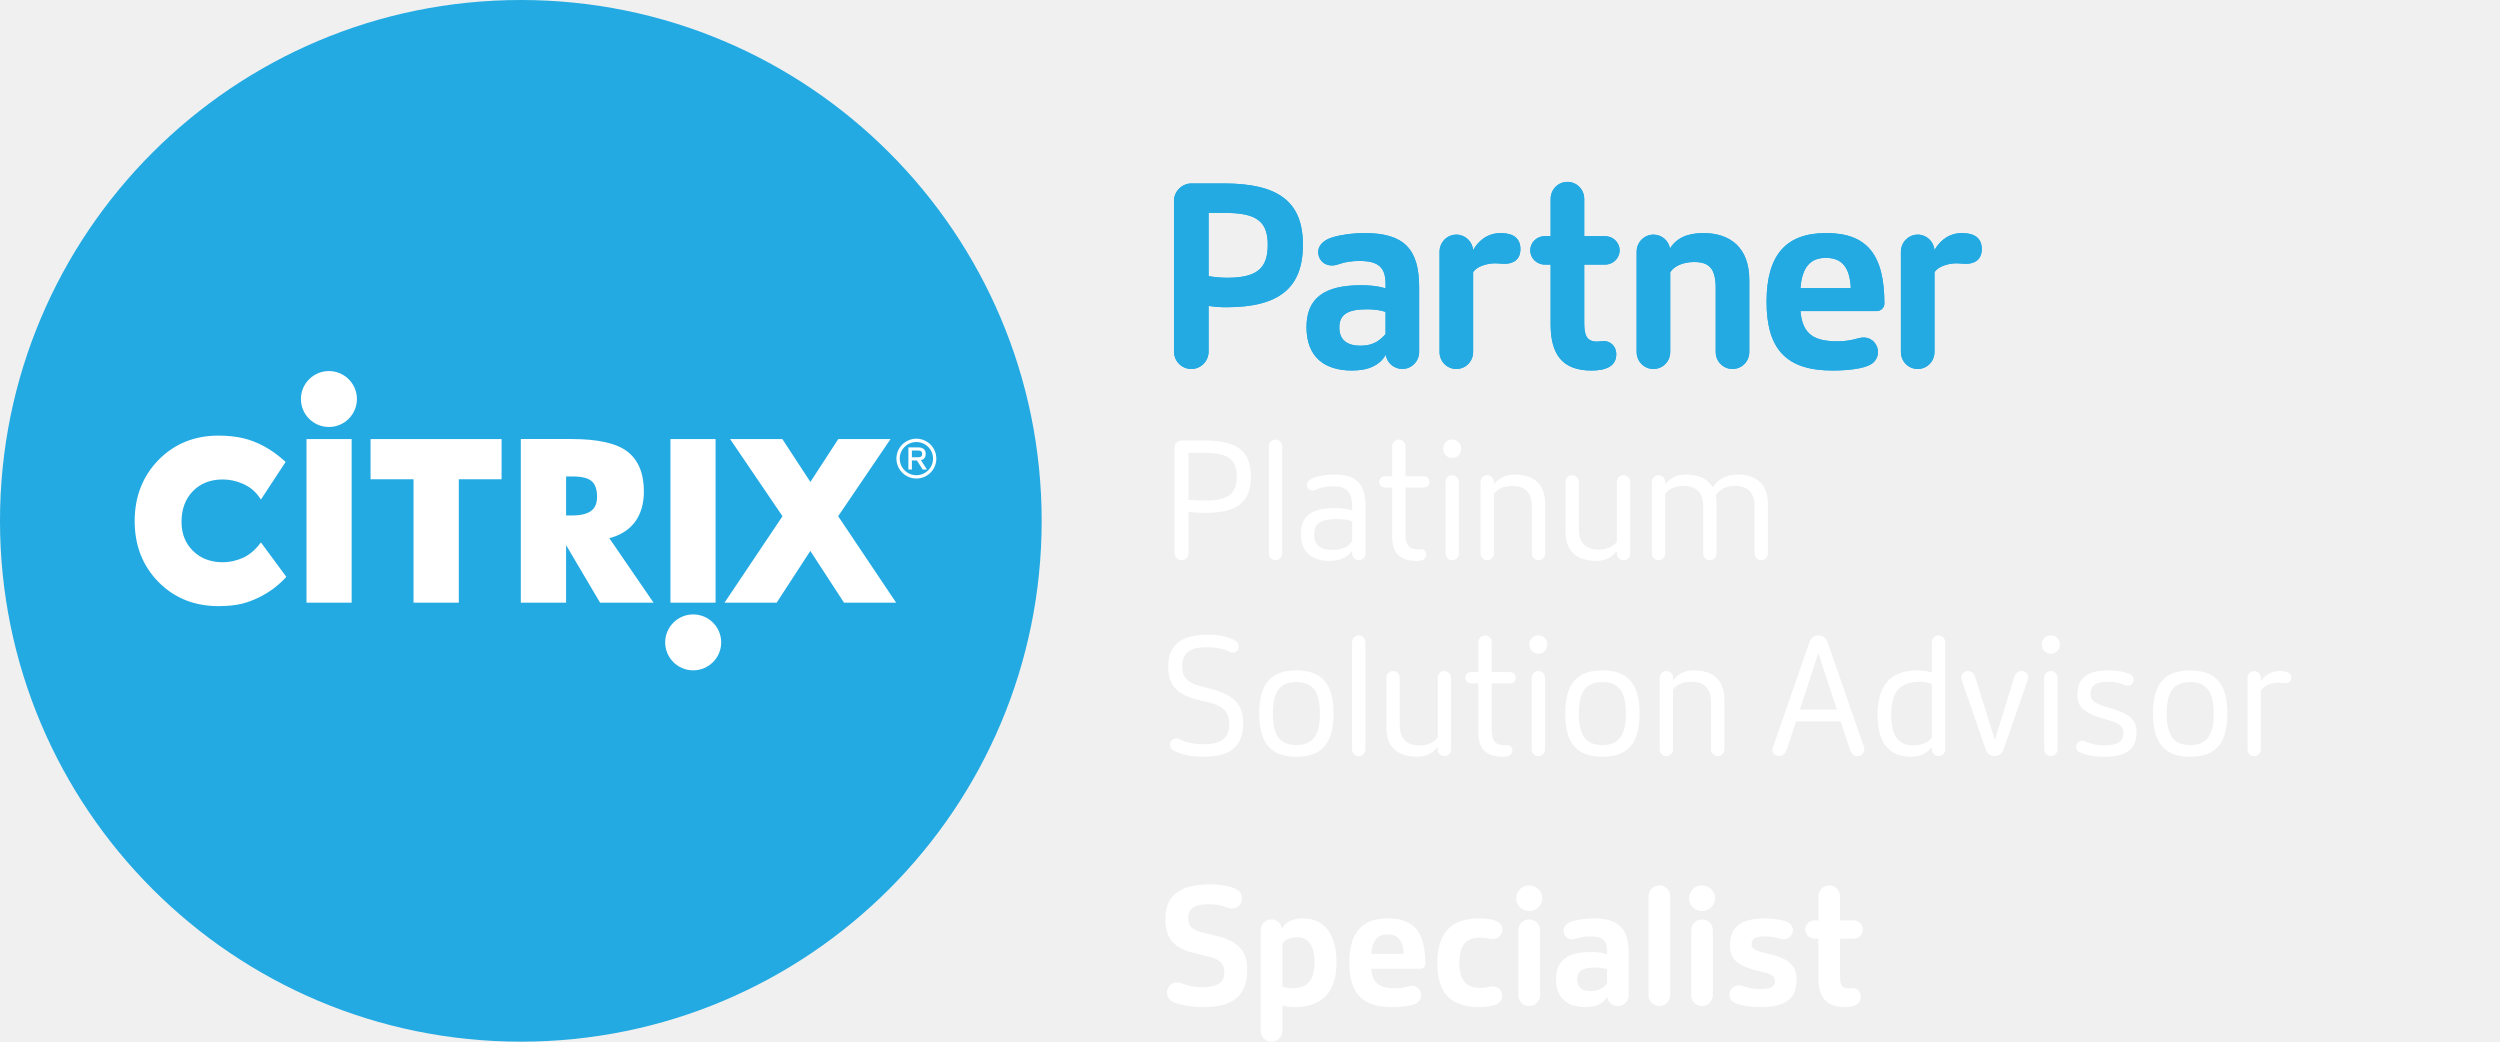
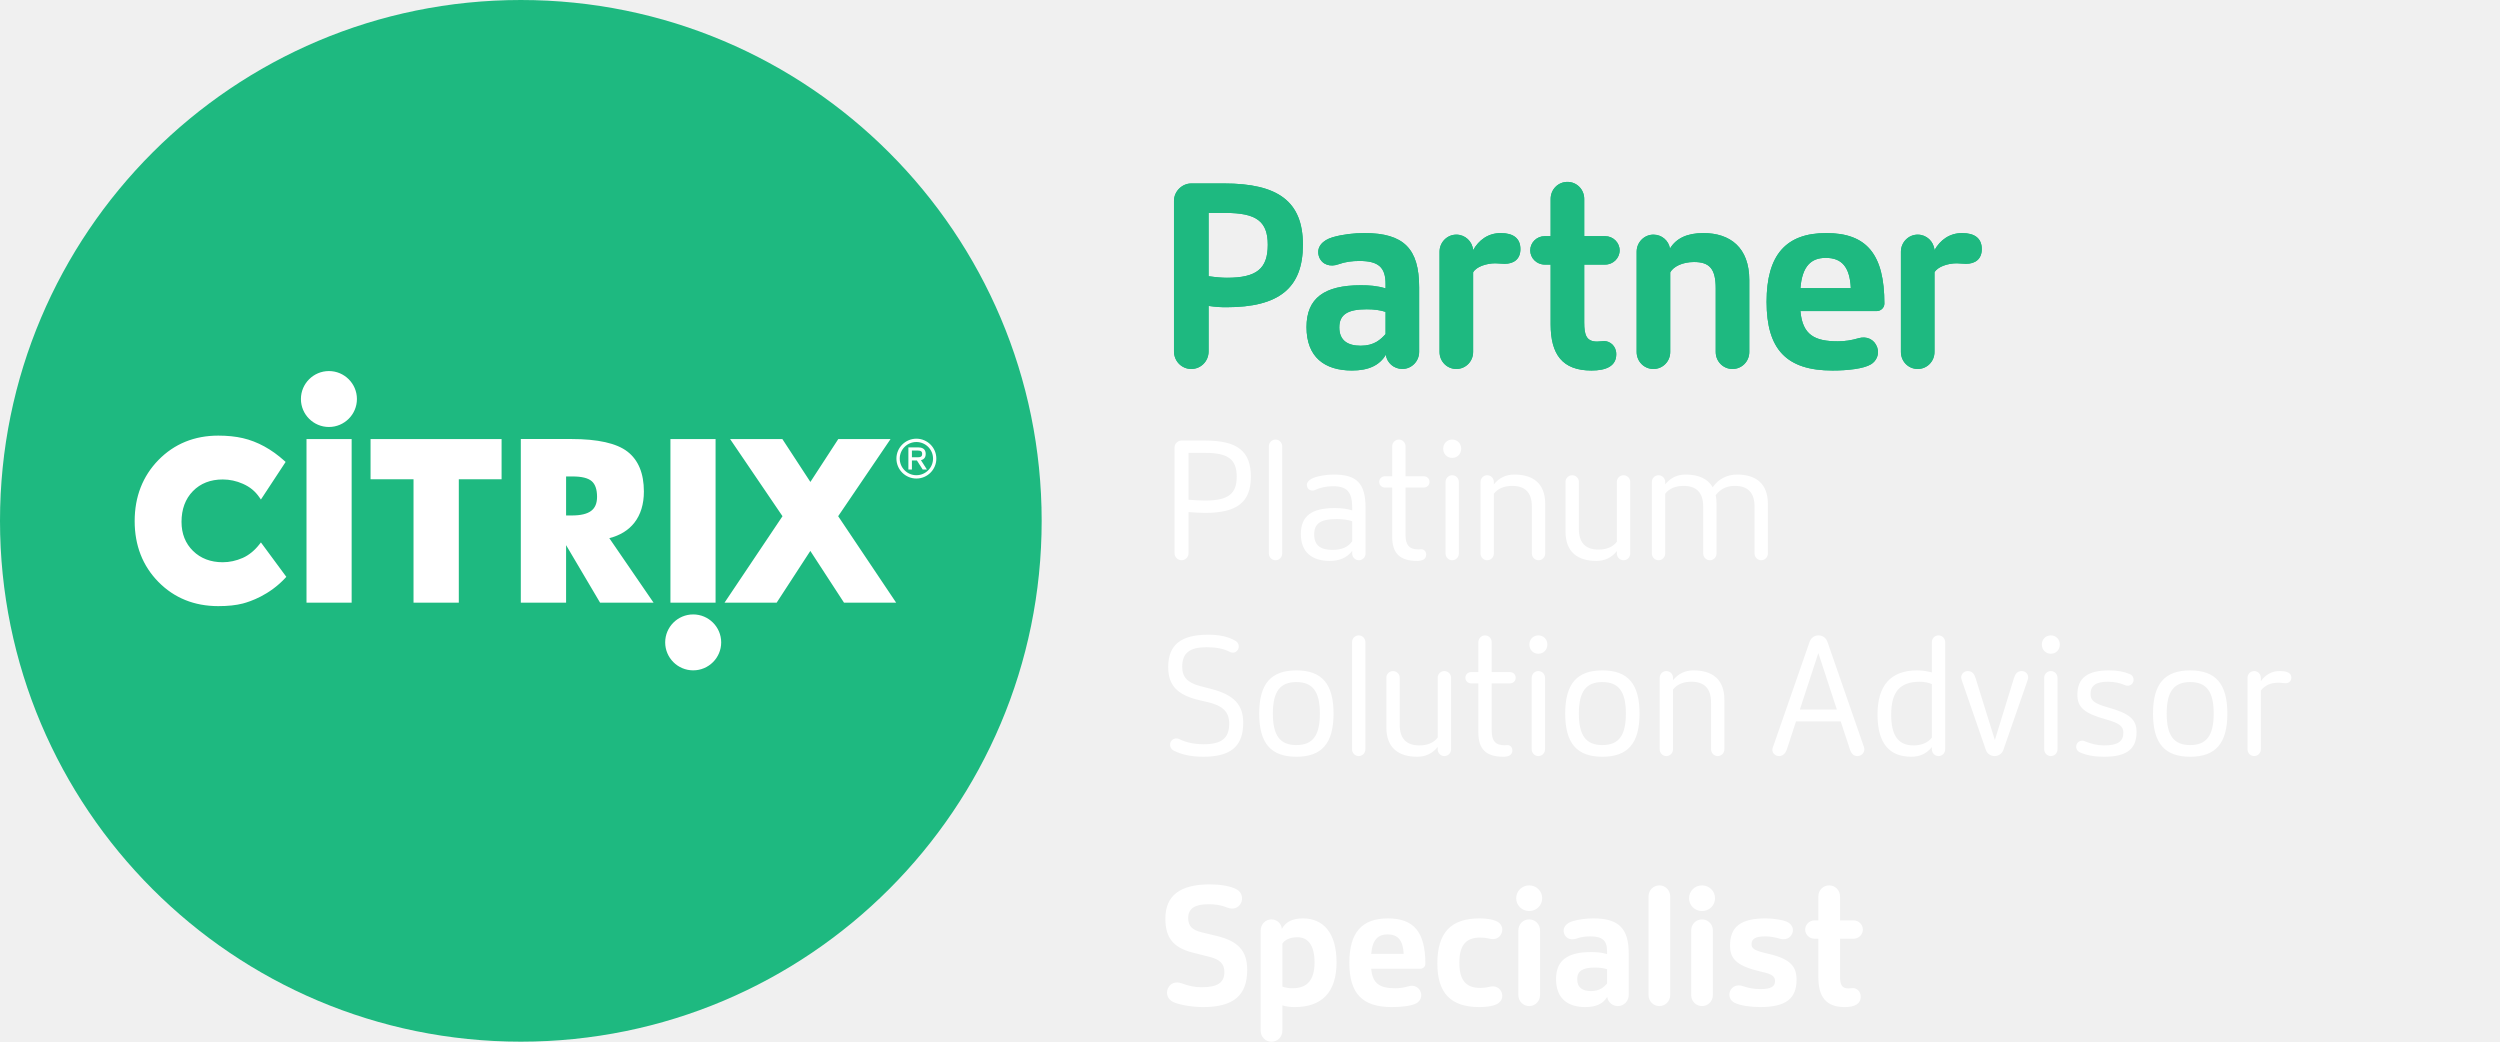
<svg xmlns="http://www.w3.org/2000/svg" width="300" height="125">
-   <path fill="#23AAE2" d="M125 62.5c0 34.518-27.982 62.5-62.5 62.5C27.983 125 0 97.018 0 62.5S27.983 0 62.5 0C97.018 0 125 27.982 125 62.5" />
+   <path fill="#1EB980" d="M125 62.5c0 34.518-27.982 62.5-62.5 62.5C27.983 125 0 97.018 0 62.5S27.983 0 62.5 0C97.018 0 125 27.982 125 62.5" />
  <g fill="#FFF">
    <path d="M39.47 51.238c1.853 0 3.361-1.505 3.361-3.356s-1.508-3.355-3.361-3.355c-1.853 0-3.36 1.504-3.36 3.355s1.507 3.356 3.36 3.356M36.781 52.684h5.417v19.639h-5.417zM83.182 73.731c-1.853 0-3.36 1.505-3.36 3.356s1.507 3.355 3.36 3.355 3.361-1.504 3.361-3.355-1.508-3.356-3.361-3.356M80.452 52.684h5.417v19.639h-5.417zM31.31 65.09l-.171.219c-.586.751-1.28 1.317-2.008 1.639-.788.345-1.593.521-2.401.521-1.447 0-2.647-.456-3.566-1.357-.917-.899-1.382-2.072-1.382-3.485 0-1.52.459-2.762 1.367-3.691.906-.929 2.11-1.4 3.581-1.4.83 0 1.643.176 2.413.518.856.38 1.47.884 1.989 1.633l.177.257 2.966-4.511-.134-.121c-1.552-1.405-3.234-2.323-4.994-2.734-.871-.202-1.864-.304-2.954-.304-2.862 0-5.276.985-7.177 2.924-1.895 1.942-2.856 4.408-2.856 7.331s.959 5.381 2.853 7.306c1.895 1.924 4.31 2.9 7.181 2.9 1.168 0 2.129-.104 2.939-.312.892-.233 3.182-.995 5.108-3.073l.118-.129-3.049-4.131zM44.467 52.684v4.827h5.156v14.812h5.434V57.511h5.133v-4.827zM73.117 64.579c1.294-.33 2.303-.952 3.008-1.853.757-.969 1.142-2.228 1.142-3.746 0-2.167-.664-3.779-1.976-4.79-1.295-1-3.554-1.507-6.711-1.507h-6.083v19.639h5.433v-6.906l4.08 6.906h6.419l-5.312-7.743zm-2.172-3.278c-.482.369-1.262.555-2.315.555h-.699v-4.681h.787c1.081 0 1.849.188 2.285.564.428.367.643 1 .643 1.875 0 .777-.228 1.327-.701 1.687zM97.239 66.111l4.043 6.211h6.257l-6.959-10.377 6.288-9.261h-6.272l-3.35 5.15-3.364-5.15H87.61l6.29 9.261-6.958 10.377h6.256zM109.968 52.643c-1.322 0-2.397 1.071-2.397 2.389 0 1.319 1.075 2.392 2.397 2.392 1.319 0 2.392-1.074 2.392-2.392.001-1.318-1.073-2.389-2.392-2.389zm0 4.383c-1.102 0-1.999-.894-1.999-1.994 0-1.099.897-1.99 1.999-1.99 1.1 0 1.997.892 1.997 1.99 0 1.099-.897 1.994-1.997 1.994z" />
    <path d="M110.514 55.221c.496-.109.572-.513.572-.75 0-.682-.546-.783-.871-.783h-1.209v2.658h.423v-1.094h.598l.683 1.074.012.02h.51l-.718-1.125zm-1.085-.347v-.808h.732c.348 0 .501.125.501.405s-.153.403-.501.403h-.732z" />
  </g>
-   <g fill="#23AAE2">
+   <g fill="#1EB980">
    <path d="M147.172 36.867c-.775 0-1.24-.031-2.14-.155v5.458c0 1.178-.93 2.107-2.077 2.107s-2.077-.93-2.077-2.107V24.092c0-1.116.961-2.077 2.077-2.077h3.938c6.48 0 9.457 2.17 9.457 7.349 0 5.24-2.915 7.503-9.178 7.503zm-.124-11.317h-2.016v7.596c.868.124 1.644.187 2.201.187 3.566 0 4.899-1.085 4.899-3.969.001-2.822-1.394-3.814-5.084-3.814zM163.291 34.231c1.023 0 1.923.062 2.977.372v-.527c0-1.984-.837-2.76-3.132-2.76-.868 0-1.674.093-2.542.403-.931.341-1.923.062-2.295-.868-.434-1.179.435-2.047 1.644-2.388 1.178-.341 2.573-.496 3.783-.496 4.743 0 6.572 1.892 6.572 6.511v7.751c0 1.116-.898 2.046-2.015 2.046-1.023 0-1.86-.744-1.984-1.705-.744 1.271-2.077 1.892-4.062 1.892-3.287 0-5.457-1.612-5.457-5.209 0-3.471 2.139-5.022 6.511-5.022zm0 7.256c1.612 0 2.388-.744 2.977-1.396v-2.666c-.651-.217-1.396-.311-2.264-.311-2.263 0-3.286.62-3.286 2.171 0 1.613 1.053 2.202 2.573 2.202zM172.745 42.231v-12.03c0-1.116.899-2.046 2.016-2.046 1.054 0 1.922.806 2.016 1.86.682-1.209 1.798-2.046 3.317-2.046 1.488 0 2.356.62 2.356 1.922 0 1.24-.838 1.767-1.892 1.767-.341 0-.806-.062-1.116-.062-1.055 0-2.295.403-2.666 1.085v9.55c0 1.147-.899 2.046-2.016 2.046s-2.015-.899-2.015-2.046zM190.975 44.463c-3.504 0-4.899-1.953-4.899-5.55V31.75h-.713c-.961 0-1.736-.775-1.736-1.706 0-.93.775-1.705 1.736-1.705h.713v-4.465c0-1.147.899-2.046 2.016-2.046s2.016.899 2.016 2.046v4.465h2.512c.961 0 1.736.775 1.736 1.705 0 .931-.775 1.706-1.736 1.706h-2.512v6.946c0 1.488.248 2.294 1.55 2.294.311 0 .589-.062.837-.062.683 0 1.458.558 1.458 1.581-.002 1.427-1.212 1.954-2.978 1.954zM196.397 42.231v-12.03c0-1.116.899-2.046 2.016-2.046.992 0 1.829.713 1.984 1.674.744-1.24 2.077-1.86 4-1.86 3.225 0 5.519 1.736 5.519 5.643v8.62c0 1.147-.899 2.046-2.016 2.046s-2.015-.898-2.015-2.046v-7.627c0-2.356-.744-3.163-2.605-3.163-1.395 0-2.48.558-2.852 1.24v9.55c0 1.147-.899 2.046-2.016 2.046s-2.015-.9-2.015-2.047zM219.896 44.463c-5.52 0-7.907-2.542-7.907-8.248 0-5.612 2.326-8.248 7.163-8.248 4.868 0 6.976 2.573 6.976 8.465 0 .496-.434.899-.93.899h-9.146c.248 2.883 1.736 3.627 4.496 3.627.837 0 1.643-.124 2.48-.372.961-.279 1.891.124 2.232 1.086.31.867-.125 1.674-.744 2.046-.869.529-2.79.745-4.62.745zm-3.844-9.89h6.046c-.124-2.543-1.085-3.628-3.008-3.628-1.705 0-2.821.93-3.038 3.628zM228.109 42.231v-12.03c0-1.116.899-2.046 2.016-2.046 1.054 0 1.922.806 2.015 1.86.683-1.209 1.799-2.046 3.318-2.046 1.488 0 2.356.62 2.356 1.922 0 1.24-.837 1.767-1.892 1.767-.341 0-.807-.062-1.116-.062-1.054 0-2.294.403-2.667 1.085v9.55c0 1.147-.898 2.046-2.015 2.046s-2.015-.899-2.015-2.046z" />
  </g>
-   <g fill="#23AAE2">
+   <g fill="#1EB980">
    <path d="M147.172 36.867c-.775 0-1.24-.031-2.14-.155v5.458c0 1.178-.93 2.107-2.077 2.107s-2.077-.93-2.077-2.107V24.092c0-1.116.961-2.077 2.077-2.077h3.938c6.48 0 9.457 2.17 9.457 7.349 0 5.24-2.915 7.503-9.178 7.503zm-.124-11.317h-2.016v7.596c.868.124 1.644.187 2.201.187 3.566 0 4.899-1.085 4.899-3.969.001-2.822-1.394-3.814-5.084-3.814zM163.291 34.231c1.023 0 1.923.062 2.977.372v-.527c0-1.984-.837-2.76-3.132-2.76-.868 0-1.674.093-2.542.403-.931.341-1.923.062-2.295-.868-.434-1.179.435-2.047 1.644-2.388 1.178-.341 2.573-.496 3.783-.496 4.743 0 6.572 1.892 6.572 6.511v7.751c0 1.116-.898 2.046-2.015 2.046-1.023 0-1.86-.744-1.984-1.705-.744 1.271-2.077 1.892-4.062 1.892-3.287 0-5.457-1.612-5.457-5.209 0-3.471 2.139-5.022 6.511-5.022zm0 7.256c1.612 0 2.388-.744 2.977-1.396v-2.666c-.651-.217-1.396-.311-2.264-.311-2.263 0-3.286.62-3.286 2.171 0 1.613 1.053 2.202 2.573 2.202zM172.745 42.231v-12.03c0-1.116.899-2.046 2.016-2.046 1.054 0 1.922.806 2.016 1.86.682-1.209 1.798-2.046 3.317-2.046 1.488 0 2.356.62 2.356 1.922 0 1.24-.838 1.767-1.892 1.767-.341 0-.806-.062-1.116-.062-1.055 0-2.295.403-2.666 1.085v9.55c0 1.147-.899 2.046-2.016 2.046s-2.015-.899-2.015-2.046zM190.975 44.463c-3.504 0-4.899-1.953-4.899-5.55V31.75h-.713c-.961 0-1.736-.775-1.736-1.706 0-.93.775-1.705 1.736-1.705h.713v-4.465c0-1.147.899-2.046 2.016-2.046s2.016.899 2.016 2.046v4.465h2.512c.961 0 1.736.775 1.736 1.705 0 .931-.775 1.706-1.736 1.706h-2.512v6.946c0 1.488.248 2.294 1.55 2.294.311 0 .589-.062.837-.062.683 0 1.458.558 1.458 1.581-.002 1.427-1.212 1.954-2.978 1.954zM196.397 42.231v-12.03c0-1.116.899-2.046 2.016-2.046.992 0 1.829.713 1.984 1.674.744-1.24 2.077-1.86 4-1.86 3.225 0 5.519 1.736 5.519 5.643v8.62c0 1.147-.899 2.046-2.016 2.046s-2.015-.898-2.015-2.046v-7.627c0-2.356-.744-3.163-2.605-3.163-1.395 0-2.48.558-2.852 1.24v9.55c0 1.147-.899 2.046-2.016 2.046s-2.015-.9-2.015-2.047zM219.896 44.463c-5.52 0-7.907-2.542-7.907-8.248 0-5.612 2.326-8.248 7.163-8.248 4.868 0 6.976 2.573 6.976 8.465 0 .496-.434.899-.93.899h-9.146c.248 2.883 1.736 3.627 4.496 3.627.837 0 1.643-.124 2.48-.372.961-.279 1.891.124 2.232 1.086.31.867-.125 1.674-.744 2.046-.869.529-2.79.745-4.62.745zm-3.844-9.89h6.046c-.124-2.543-1.085-3.628-3.008-3.628-1.705 0-2.821.93-3.038 3.628zM228.109 42.231v-12.03c0-1.116.899-2.046 2.016-2.046 1.054 0 1.922.806 2.015 1.86.683-1.209 1.799-2.046 3.318-2.046 1.488 0 2.356.62 2.356 1.922 0 1.24-.837 1.767-1.892 1.767-.341 0-.807-.062-1.116-.062-1.054 0-2.294.403-2.667 1.085v9.55c0 1.147-.898 2.046-2.015 2.046s-2.015-.899-2.015-2.046z" />
  </g>
  <g fill="#FFF">
    <path d="M144.605 61.548c-.561 0-1.141-.04-1.98-.1v4.921c0 .48-.38.86-.841.86-.46 0-.84-.38-.84-.86V53.707c0-.46.38-.84.84-.84h2.861c3.841 0 5.461 1.28 5.461 4.341 0 3.04-1.641 4.34-5.501 4.34zm.06-7.201h-2.04v5.621c.84.06 1.42.1 1.98.1 2.78 0 3.801-.8 3.801-2.861 0-2.06-1-2.86-3.741-2.86zM152.264 66.409V53.566c0-.46.359-.82.8-.82s.801.36.801.82v12.843c0 .46-.36.82-.801.82s-.8-.36-.8-.82zM160.145 60.968c.88 0 1.561.1 2.12.28v-.32c0-1.9-.62-2.581-2.32-2.581-.78 0-1.521.16-2.16.46-.36.16-.761 0-.9-.32-.2-.46.08-.86.681-1.12.66-.28 1.7-.42 2.48-.42 2.74 0 3.82 1.02 3.82 4.001v5.481c0 .439-.36.8-.8.8-.44 0-.801-.36-.801-.8v-.32c-.64.82-1.52 1.2-2.7 1.2-2.061 0-3.461-.98-3.461-3.221 0-2.16 1.28-3.12 4.041-3.12zm-.241 5.021c1.12 0 1.9-.36 2.36-1.04v-2.401c-.52-.18-1.14-.26-1.88-.26-1.921 0-2.681.54-2.681 1.84.001 1.301.741 1.861 2.201 1.861zM170.063 67.31c-2.061 0-3.001-.9-3.001-2.9v-5.902h-.859c-.4 0-.7-.3-.7-.68 0-.38.3-.68.7-.68h.859v-3.581c0-.46.36-.82.801-.82.439 0 .8.36.8.82v3.581h2.181c.4 0 .7.3.7.68 0 .38-.3.68-.7.68h-2.181v5.681c0 1.221.46 1.74 1.54 1.74.16 0 .221-.02.341-.02.359 0 .6.28.6.64 0 .58-.5.761-1.081.761zM173.184 53.847c0-.62.46-1.101 1.08-1.101s1.08.48 1.08 1.101-.46 1.1-1.08 1.1-1.08-.48-1.08-1.1zm.28 12.562v-8.562c0-.46.359-.82.8-.82s.8.36.8.82v8.562c0 .46-.359.82-.8.82s-.8-.36-.8-.82zM177.663 66.409v-8.562c0-.46.359-.82.8-.82s.8.36.8.82v.28c.621-.78 1.44-1.18 2.461-1.18 2.24 0 3.701 1.06 3.701 3.521v5.941c0 .46-.36.82-.801.82-.439 0-.8-.36-.8-.82v-5.621c0-1.641-.78-2.48-2.36-2.48-.9 0-1.7.28-2.201.94v7.162c0 .46-.359.82-.8.82s-.8-.361-.8-.821zM187.863 63.789v-5.981c0-.42.36-.78.8-.78.44 0 .801.36.801.78v5.661c0 1.641.779 2.48 2.36 2.48.9 0 1.7-.28 2.2-.94v-7.201c0-.42.36-.78.8-.78.44 0 .801.36.801.78v8.622c0 .439-.36.8-.801.8-.439 0-.8-.36-.8-.8v-.301c-.62.78-1.44 1.181-2.461 1.181-2.24 0-3.7-1.061-3.7-3.521zM198.223 66.409v-8.562c0-.46.359-.82.8-.82s.801.36.801.82v.28c.62-.78 1.439-1.18 2.46-1.18 1.5 0 2.641.48 3.241 1.521.68-1 1.76-1.521 2.92-1.521 2.241 0 3.701 1.06 3.701 3.521v5.941c0 .46-.36.82-.801.82-.439 0-.8-.36-.8-.82v-5.621c0-1.641-.78-2.48-2.36-2.48-.84 0-1.601.24-2.301 1.1.061.32.101.66.101 1.06v5.941c0 .46-.36.82-.801.82-.439 0-.8-.36-.8-.82v-5.621c0-1.641-.78-2.48-2.36-2.48-.9 0-1.7.28-2.2.94v7.162c0 .46-.36.82-.801.82s-.8-.361-.8-.821zM140.844 90.069c-.381-.2-.54-.641-.36-1.04.16-.34.6-.54 1.021-.34.819.399 1.76.62 2.94.62 2.16 0 3.061-.74 3.061-2.461 0-1.42-.76-2.181-2.621-2.601l-1.02-.24c-2.601-.62-3.681-1.78-3.681-3.961 0-2.66 1.52-3.881 4.801-3.881 1.32 0 2.4.221 3.28.74.381.221.48.681.301 1.021-.2.36-.58.521-1.041.28-.68-.36-1.58-.54-2.74-.54-2.04 0-2.921.7-2.921 2.36 0 1.22.641 1.9 2.141 2.3l1.32.341c2.74.7 3.861 1.9 3.861 4.061 0 2.82-1.48 4.081-4.781 4.081-1.461.001-2.641-.259-3.561-.74zM151.104 85.628c0-3.561 1.399-5.181 4.461-5.181 3.061 0 4.461 1.62 4.461 5.181 0 3.562-1.4 5.182-4.461 5.182-3.062 0-4.461-1.621-4.461-5.182zm7.281 0c0-2.641-.86-3.78-2.82-3.78-1.961 0-2.821 1.14-2.821 3.78s.86 3.781 2.821 3.781c1.959 0 2.82-1.14 2.82-3.781zM162.244 89.909V77.066c0-.46.359-.82.8-.82s.801.36.801.82v12.843c0 .46-.36.82-.801.82s-.8-.36-.8-.82zM166.364 87.289v-5.981c0-.42.36-.78.8-.78.44 0 .801.36.801.78v5.661c0 1.641.779 2.48 2.36 2.48.9 0 1.7-.28 2.2-.94v-7.201c0-.42.36-.78.8-.78.44 0 .801.36.801.78v8.622c0 .439-.36.8-.801.8-.439 0-.8-.36-.8-.8v-.301c-.62.78-1.44 1.181-2.461 1.181-2.24 0-3.7-1.061-3.7-3.521zM180.404 90.81c-2.061 0-3.001-.9-3.001-2.9v-5.901h-.859c-.4 0-.7-.301-.7-.681s.3-.68.7-.68h.859v-3.581c0-.46.36-.82.801-.82.439 0 .8.36.8.82v3.581h2.181c.4 0 .7.3.7.68s-.3.681-.7.681h-2.181v5.681c0 1.221.46 1.74 1.54 1.74.16 0 .221-.02.341-.02.359 0 .6.28.6.64-.001.579-.501.76-1.081.76zM183.523 77.347c0-.62.46-1.101 1.08-1.101s1.08.48 1.08 1.101-.46 1.101-1.08 1.101-1.08-.481-1.08-1.101zm.281 12.562v-8.562c0-.46.359-.82.8-.82s.8.36.8.82v8.562c0 .46-.359.82-.8.82s-.8-.36-.8-.82zM187.824 85.628c0-3.561 1.399-5.181 4.461-5.181 3.061 0 4.461 1.62 4.461 5.181 0 3.562-1.4 5.182-4.461 5.182-3.061 0-4.461-1.621-4.461-5.182zm7.281 0c0-2.641-.86-3.78-2.82-3.78-1.961 0-2.821 1.14-2.821 3.78s.86 3.781 2.821 3.781c1.96 0 2.82-1.14 2.82-3.781zM199.163 89.909v-8.562c0-.46.359-.82.8-.82s.8.36.8.82v.28c.621-.78 1.44-1.181 2.461-1.181 2.24 0 3.701 1.061 3.701 3.521v5.941c0 .46-.36.82-.801.82-.439 0-.8-.36-.8-.82v-5.621c0-1.641-.78-2.48-2.36-2.48-.9 0-1.7.28-2.201.94v7.161c0 .46-.359.82-.8.82s-.8-.359-.8-.819zM221.984 89.909l-1.101-3.341h-5.361l-1.08 3.301c-.2.62-.561.86-.96.86-.44 0-.801-.34-.801-.761 0-.14.08-.34.16-.56l4.301-12.362c.16-.461.541-.801 1.081-.801s.92.34 1.08.801l4.36 12.562c.04.1.061.24.061.3 0 .46-.38.82-.82.82-.46.001-.74-.258-.92-.819zm-6.002-4.761h4.441l-2.221-6.781-2.22 6.781zM230.042 80.447c.66 0 1.101.08 1.78.24v-3.621c0-.46.36-.82.801-.82.439 0 .8.36.8.82v12.843c0 .46-.36.82-.8.82-.44 0-.801-.36-.801-.82v-.26c-.62.78-1.439 1.16-2.46 1.16-2.541 0-4.061-1.48-4.061-5.081.001-3.52 1.64-5.281 4.741-5.281zm-.42 9.002c.9 0 1.7-.28 2.2-.94v-6.421c-.38-.16-.88-.28-1.439-.28-2.441 0-3.441 1.26-3.441 3.961-.001 2.48.84 3.68 2.68 3.68zM238.302 89.989l-2.801-8.102c-.1-.3-.16-.46-.16-.601 0-.399.341-.76.801-.76.52 0 .78.36.92.82l2.32 7.461 2.301-7.461c.14-.46.4-.82.92-.82.44 0 .78.34.78.76 0 .16-.06.301-.16.601l-2.82 8.102c-.16.46-.58.74-1.04.74-.481 0-.901-.28-1.061-.74zM245.021 77.347c0-.62.46-1.101 1.08-1.101s1.08.48 1.08 1.101-.46 1.101-1.08 1.101-1.08-.481-1.08-1.101zm.281 12.562v-8.562c0-.46.359-.82.8-.82s.8.36.8.82v8.562c0 .46-.359.82-.8.82s-.8-.36-.8-.82zM249.562 90.27c-.319-.141-.54-.561-.359-.96.16-.36.58-.521.92-.381.82.341 1.54.521 2.381.521 1.62 0 2.3-.48 2.3-1.521 0-.76-.439-1.141-2.08-1.601-2.601-.72-3.44-1.44-3.44-2.96 0-2.021 1.24-2.921 3.801-2.921 1 0 1.78.14 2.521.46.319.14.52.521.38.92-.16.44-.62.54-.96.4-.62-.26-1.28-.42-2.061-.42-1.461 0-2.101.46-2.101 1.48 0 .76.439 1.14 2.08 1.6 2.601.721 3.441 1.44 3.441 2.961 0 2.081-1.24 2.961-3.881 2.961-1.182.001-2.082-.16-2.942-.539zM258.361 85.628c0-3.561 1.399-5.181 4.461-5.181 3.061 0 4.461 1.62 4.461 5.181 0 3.562-1.4 5.182-4.461 5.182-3.061 0-4.461-1.621-4.461-5.182zm7.282 0c0-2.641-.86-3.78-2.82-3.78-1.961 0-2.821 1.14-2.821 3.78s.86 3.781 2.821 3.781c1.959 0 2.82-1.14 2.82-3.781zM269.701 89.909v-8.562c0-.46.359-.82.8-.82s.801.36.801.82v.399c.52-.76 1.319-1.22 2.22-1.22s1.44.2 1.44.8c0 .38-.28.66-.66.66-.32 0-.5-.06-.9-.06-.96 0-1.6.32-2.1.94v7.041c0 .46-.36.82-.801.82s-.8-.358-.8-.818zM140.764 120.229c-.641-.32-.881-.98-.62-1.601.279-.64.899-.9 1.68-.62.82.3 1.501.46 2.381.46 1.881 0 2.721-.54 2.721-1.82 0-.96-.5-1.5-1.761-1.82l-2.061-.521c-2.28-.58-3.261-1.76-3.261-4.061 0-2.78 1.761-4.121 5.342-4.121 1.12 0 2.54.181 3.28.641.561.34.74 1.06.44 1.62s-.9.82-1.641.521c-.72-.301-1.44-.4-2.261-.4-1.58 0-2.42.5-2.42 1.641 0 .979.479 1.46 1.66 1.74l1.74.42c2.601.62 3.681 1.801 3.681 4.081 0 3.061-1.64 4.461-5.301 4.461-1.379 0-2.959-.3-3.599-.621zM155.364 120.85c-.58 0-.961-.061-1.48-.2v3.041c0 .74-.58 1.32-1.301 1.32-.72 0-1.3-.58-1.3-1.32v-12.043c0-.72.56-1.32 1.28-1.32.68 0 1.2.5 1.26 1.141.461-.841 1.261-1.261 2.521-1.261 2.361 0 4.041 1.62 4.041 5.281 0 3.58-1.76 5.361-5.021 5.361zm.321-8.382c-.9 0-1.561.34-1.801.78v5.141c.38.141.78.2 1.22.2 1.801 0 2.641-1.021 2.641-3.12-.001-2.081-.82-3.001-2.06-3.001zM167.024 120.85c-3.561 0-5.102-1.641-5.102-5.321 0-3.621 1.501-5.321 4.621-5.321 3.141 0 4.501 1.66 4.501 5.461 0 .32-.28.58-.6.58h-5.901c.16 1.86 1.12 2.341 2.9 2.341.54 0 1.061-.08 1.601-.24.62-.18 1.22.08 1.44.7.199.561-.08 1.08-.48 1.32-.56.339-1.8.48-2.98.48zm-2.48-6.382h3.9c-.08-1.64-.7-2.34-1.94-2.34-1.1 0-1.82.6-1.96 2.34zM177.544 110.207c.68 0 1.54.08 2.12.38.5.28.74.78.54 1.36-.22.601-.8.881-1.521.681-.319-.08-.66-.12-1.06-.12-1.7 0-2.501.9-2.501 3.021 0 2.101.801 3.021 2.501 3.021.399 0 .74-.04 1.06-.12.721-.2 1.301.08 1.521.681.2.58-.04 1.08-.54 1.36-.58.3-1.44.38-2.12.38-3.461 0-5.062-1.681-5.062-5.241 0-3.682 1.622-5.403 5.062-5.403zM181.943 107.787c0-.86.7-1.541 1.56-1.541.86 0 1.561.681 1.561 1.541 0 .859-.7 1.54-1.561 1.54-.859 0-1.56-.681-1.56-1.54zm.26 11.622v-7.762c0-.74.58-1.32 1.3-1.32.721 0 1.301.58 1.301 1.32v7.762c0 .74-.58 1.32-1.301 1.32-.72 0-1.3-.58-1.3-1.32zM190.925 114.248c.66 0 1.24.04 1.921.24v-.34c0-1.28-.54-1.781-2.021-1.781-.561 0-1.08.061-1.641.261-.601.22-1.24.04-1.48-.561-.28-.76.28-1.32 1.061-1.54.76-.22 1.66-.32 2.44-.32 3.061 0 4.241 1.221 4.241 4.201v5.001c0 .72-.58 1.32-1.301 1.32-.66 0-1.2-.48-1.28-1.101-.48.82-1.34 1.221-2.62 1.221-2.121 0-3.521-1.04-3.521-3.361 0-2.24 1.38-3.24 4.201-3.24zm0 4.681c1.04 0 1.54-.479 1.921-.899v-1.721c-.421-.141-.9-.2-1.461-.2-1.46 0-2.12.4-2.12 1.4 0 1.04.679 1.42 1.66 1.42zM197.824 119.409v-11.843c0-.74.58-1.32 1.3-1.32.721 0 1.301.58 1.301 1.32v11.843c0 .74-.58 1.32-1.301 1.32-.72 0-1.3-.58-1.3-1.32zM202.684 107.787c0-.86.7-1.541 1.56-1.541.86 0 1.561.681 1.561 1.541 0 .859-.7 1.54-1.561 1.54-.86 0-1.56-.681-1.56-1.54zm.259 11.622v-7.762c0-.74.58-1.32 1.3-1.32.721 0 1.301.58 1.301 1.32v7.762c0 .74-.58 1.32-1.301 1.32-.72 0-1.3-.58-1.3-1.32zM208.144 120.329c-.5-.24-.761-.82-.54-1.38.24-.601.88-.841 1.521-.62.76.26 1.4.36 2.14.36 1.24 0 1.741-.301 1.741-.961 0-.56-.36-.84-1.561-1.1-2.86-.66-3.841-1.421-3.841-3.161 0-2.261 1.3-3.261 4.28-3.261.98 0 2.241.2 2.721.5.46.301.681.78.46 1.32-.26.601-.859.801-1.479.62-.601-.18-1.16-.28-1.741-.28-1.14 0-1.66.261-1.66.94 0 .5.341.74 1.561 1.04 2.9.62 3.841 1.44 3.841 3.221 0 2.261-1.28 3.281-4.361 3.281-1.142.002-2.422-.179-3.082-.519zM221.364 120.85c-2.261 0-3.161-1.261-3.161-3.581v-4.621h-.46c-.62 0-1.12-.5-1.12-1.1 0-.601.5-1.101 1.12-1.101h.46v-2.881c0-.74.58-1.32 1.3-1.32.721 0 1.301.58 1.301 1.32v2.881h1.62c.62 0 1.12.5 1.12 1.101 0 .6-.5 1.1-1.12 1.1h-1.62v4.481c0 .96.16 1.48 1 1.48.2 0 .38-.04.54-.04.44 0 .94.359.94 1.02 0 .921-.78 1.261-1.92 1.261z" />
  </g>
  <path fill="#FFF" d="M299 0h1v1h-1z" opacity=".01" />
</svg>
